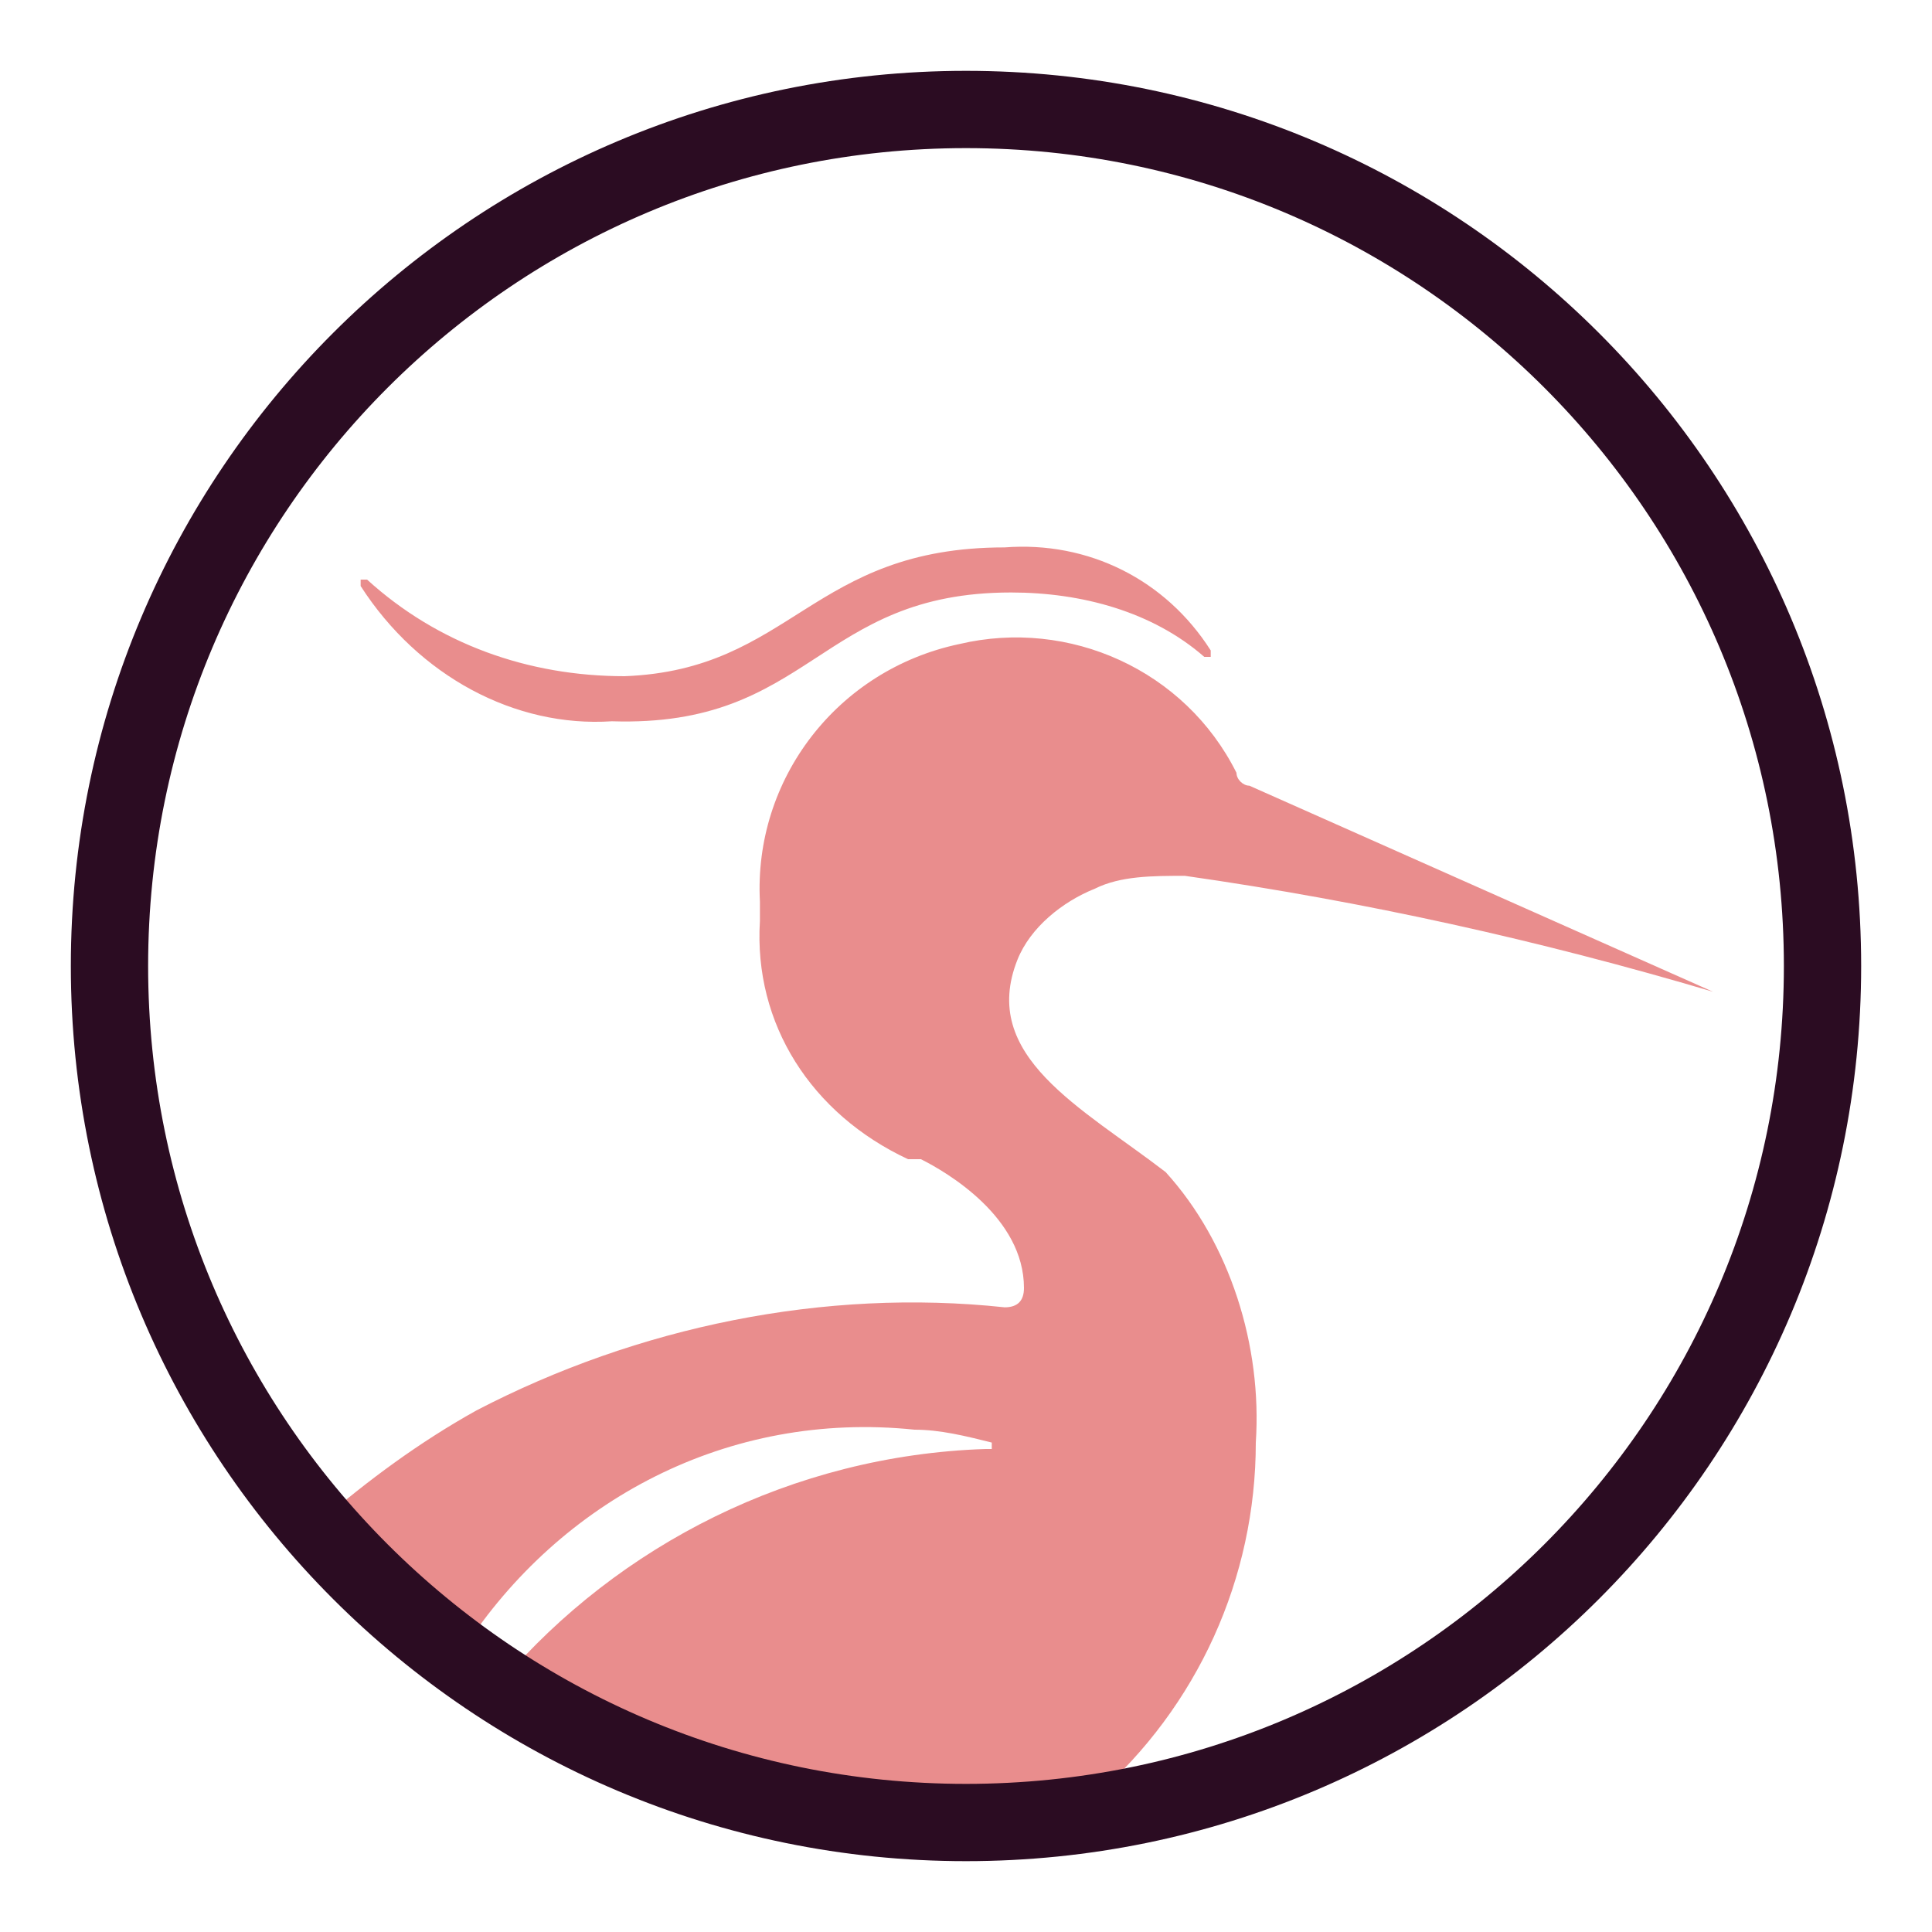
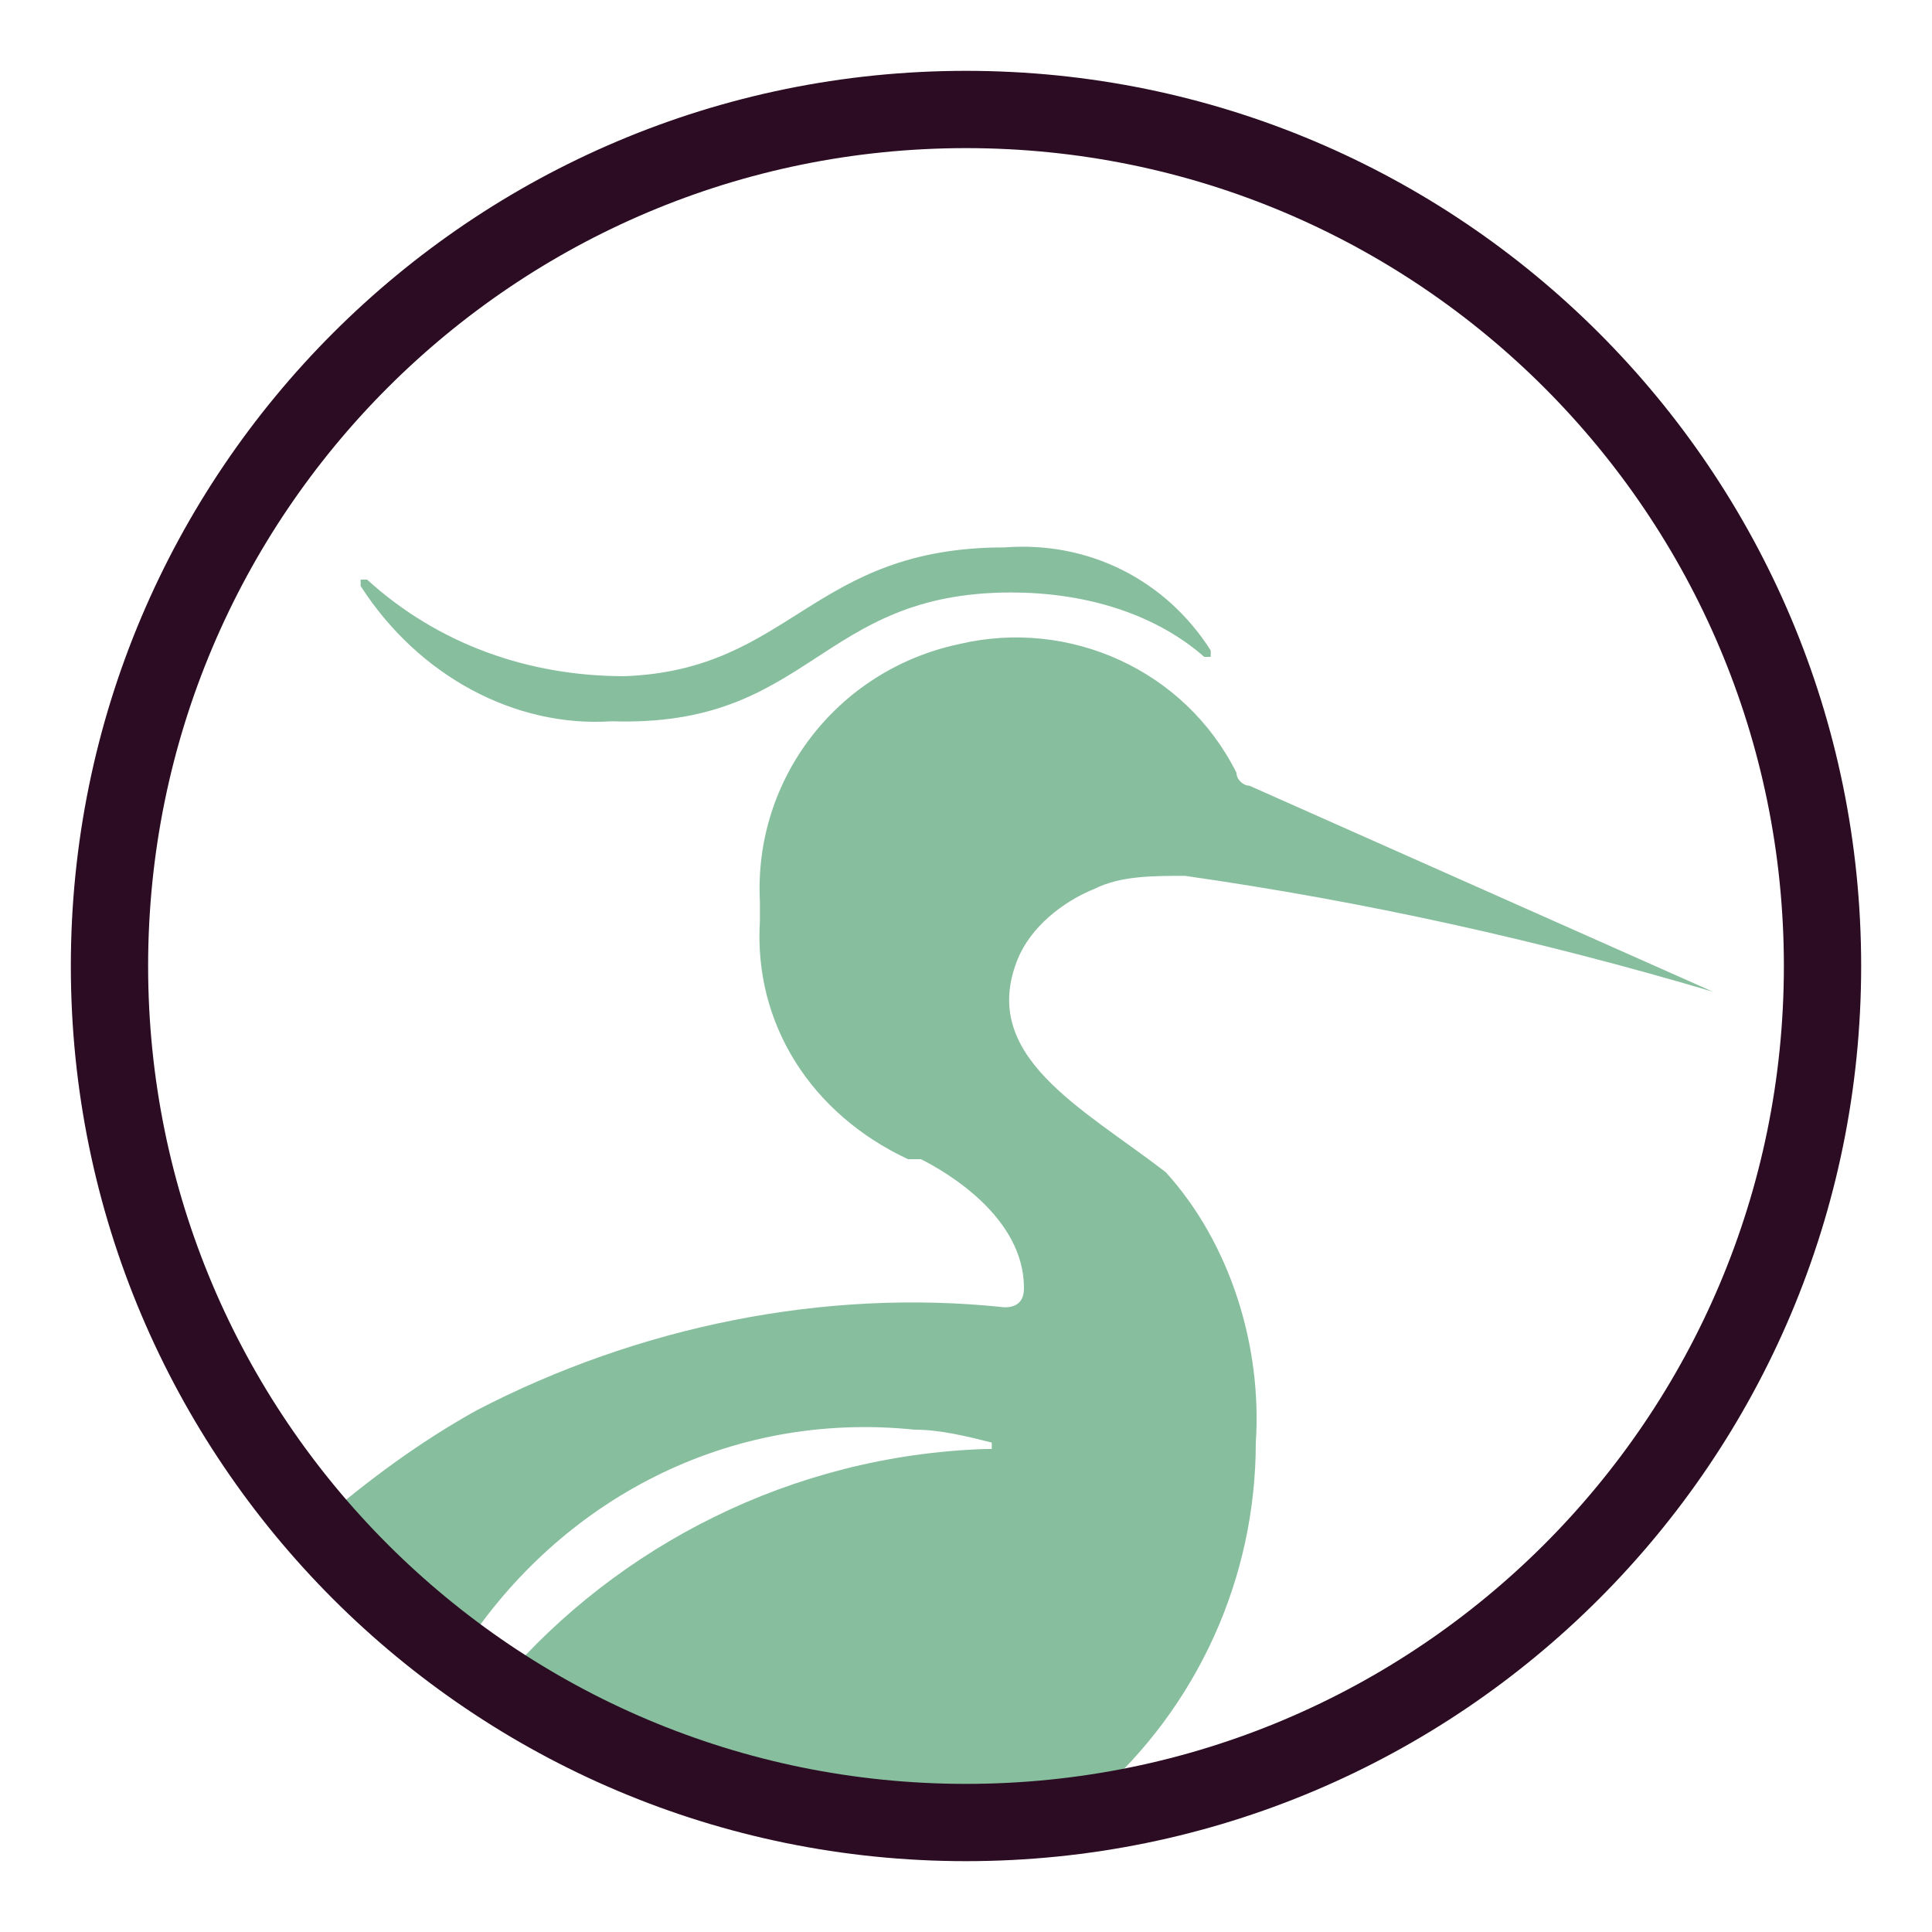
<svg xmlns="http://www.w3.org/2000/svg" version="1.1" id="Capa_1" x="0px" y="0px" viewBox="0 0 30 30" style="enable-background:new 0 0 30 30;" xml:space="preserve">
  <style type="text/css">
- 	.st0-nav-home{opacity:0.5;fill:#D41C1B;enable-background:new    ;}
+ 	.st0-nav-home{opacity:0.5;fill:#0F7E3D;enable-background:new    ;}
	.st1-nav-home{fill:none;stroke:#2B0C22;stroke-width:1.2;}
</style>
  <path class="st0-nav-home" d="M9.5,11.2L9.5,11.2c3.1,0.1,3.2-2,6.2-2c1.1,0,2.2,0.3,3,1c0,0,0.1,0,0.1,0c0,0,0-0.1,0-0.1  c-0.7-1.1-1.9-1.7-3.2-1.6c-3,0-3.3,1.9-5.9,2c-1.5,0-2.9-0.5-4-1.5c0,0-0.1,0-0.1,0c0,0,0,0.1,0,0.1C6.5,10.5,8,11.3,9.5,11.2z   M17,13.8c0.4-0.2,0.9-0.2,1.4-0.2c2.8,0.4,5.5,1,8.2,1.8c0,0,0,0,0,0s0,0,0,0h0l-7.2-3.2c-0.1,0-0.2-0.1-0.2-0.2  c-0.8-1.6-2.6-2.4-4.3-2c-1.9,0.4-3.2,2.1-3.1,4v0.3c-0.1,1.6,0.8,3,2.3,3.7l0.1,0l0.1,0c0.4,0.2,1.6,0.9,1.6,2  c0,0.2-0.1,0.3-0.3,0.3c0,0,0,0,0,0c-2.8-0.3-5.7,0.3-8.2,1.6c-0.9,0.5-1.7,1.1-2.4,1.7c0.6,0.7,1.4,1.4,2.2,2  c1.5-2.3,4.1-3.7,7-3.4c0.4,0,0.8,0.1,1.2,0.2c0,0,0,0,0,0.1c0,0,0,0-0.1,0h0c-3,0.1-5.7,1.5-7.5,3.6c2.1,1.3,4.5,2.1,7.2,2.1  c0.6,0,1.2-0.1,1.8-0.1c0.1-0.1,0.2-0.1,0.2-0.2c1.6-1.4,2.5-3.4,2.5-5.5c0.1-1.5-0.4-3.1-1.4-4.2c-1.3-1-2.9-1.8-2.3-3.3  C16,14.4,16.5,14,17,13.8z" />
  <circle class="st1-nav-home" cx="15" cy="15" r="13.3" />
</svg>
